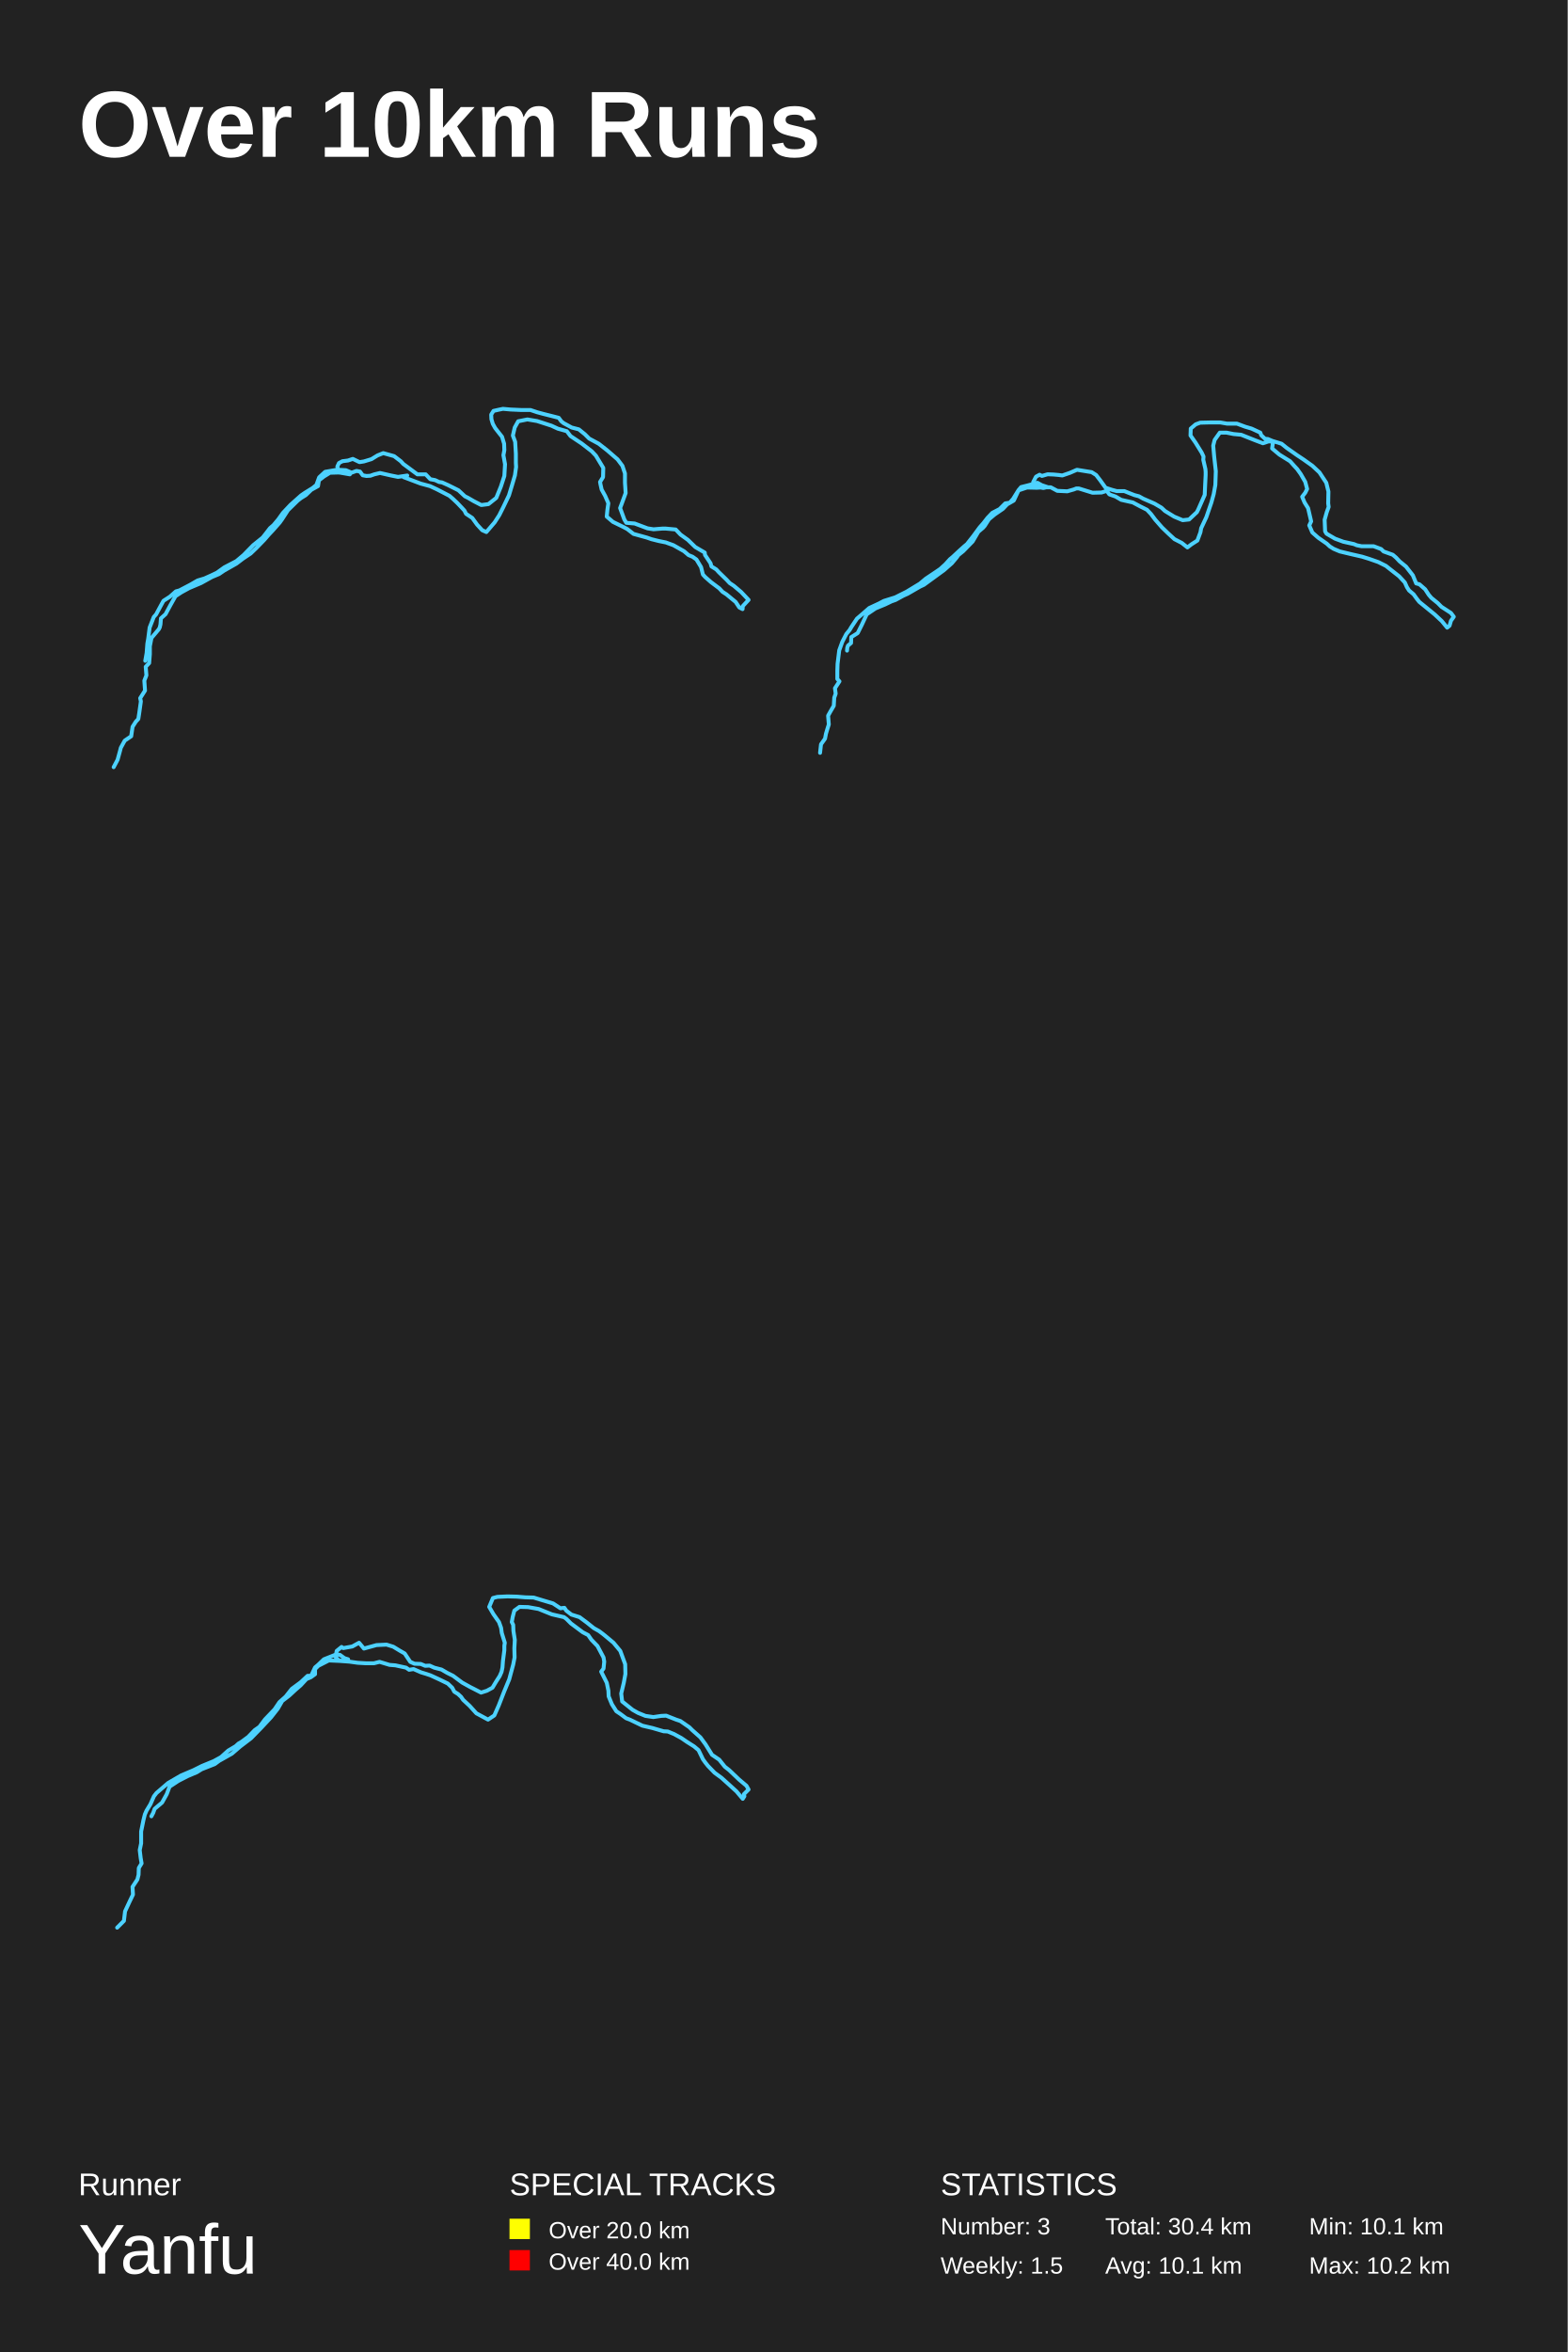
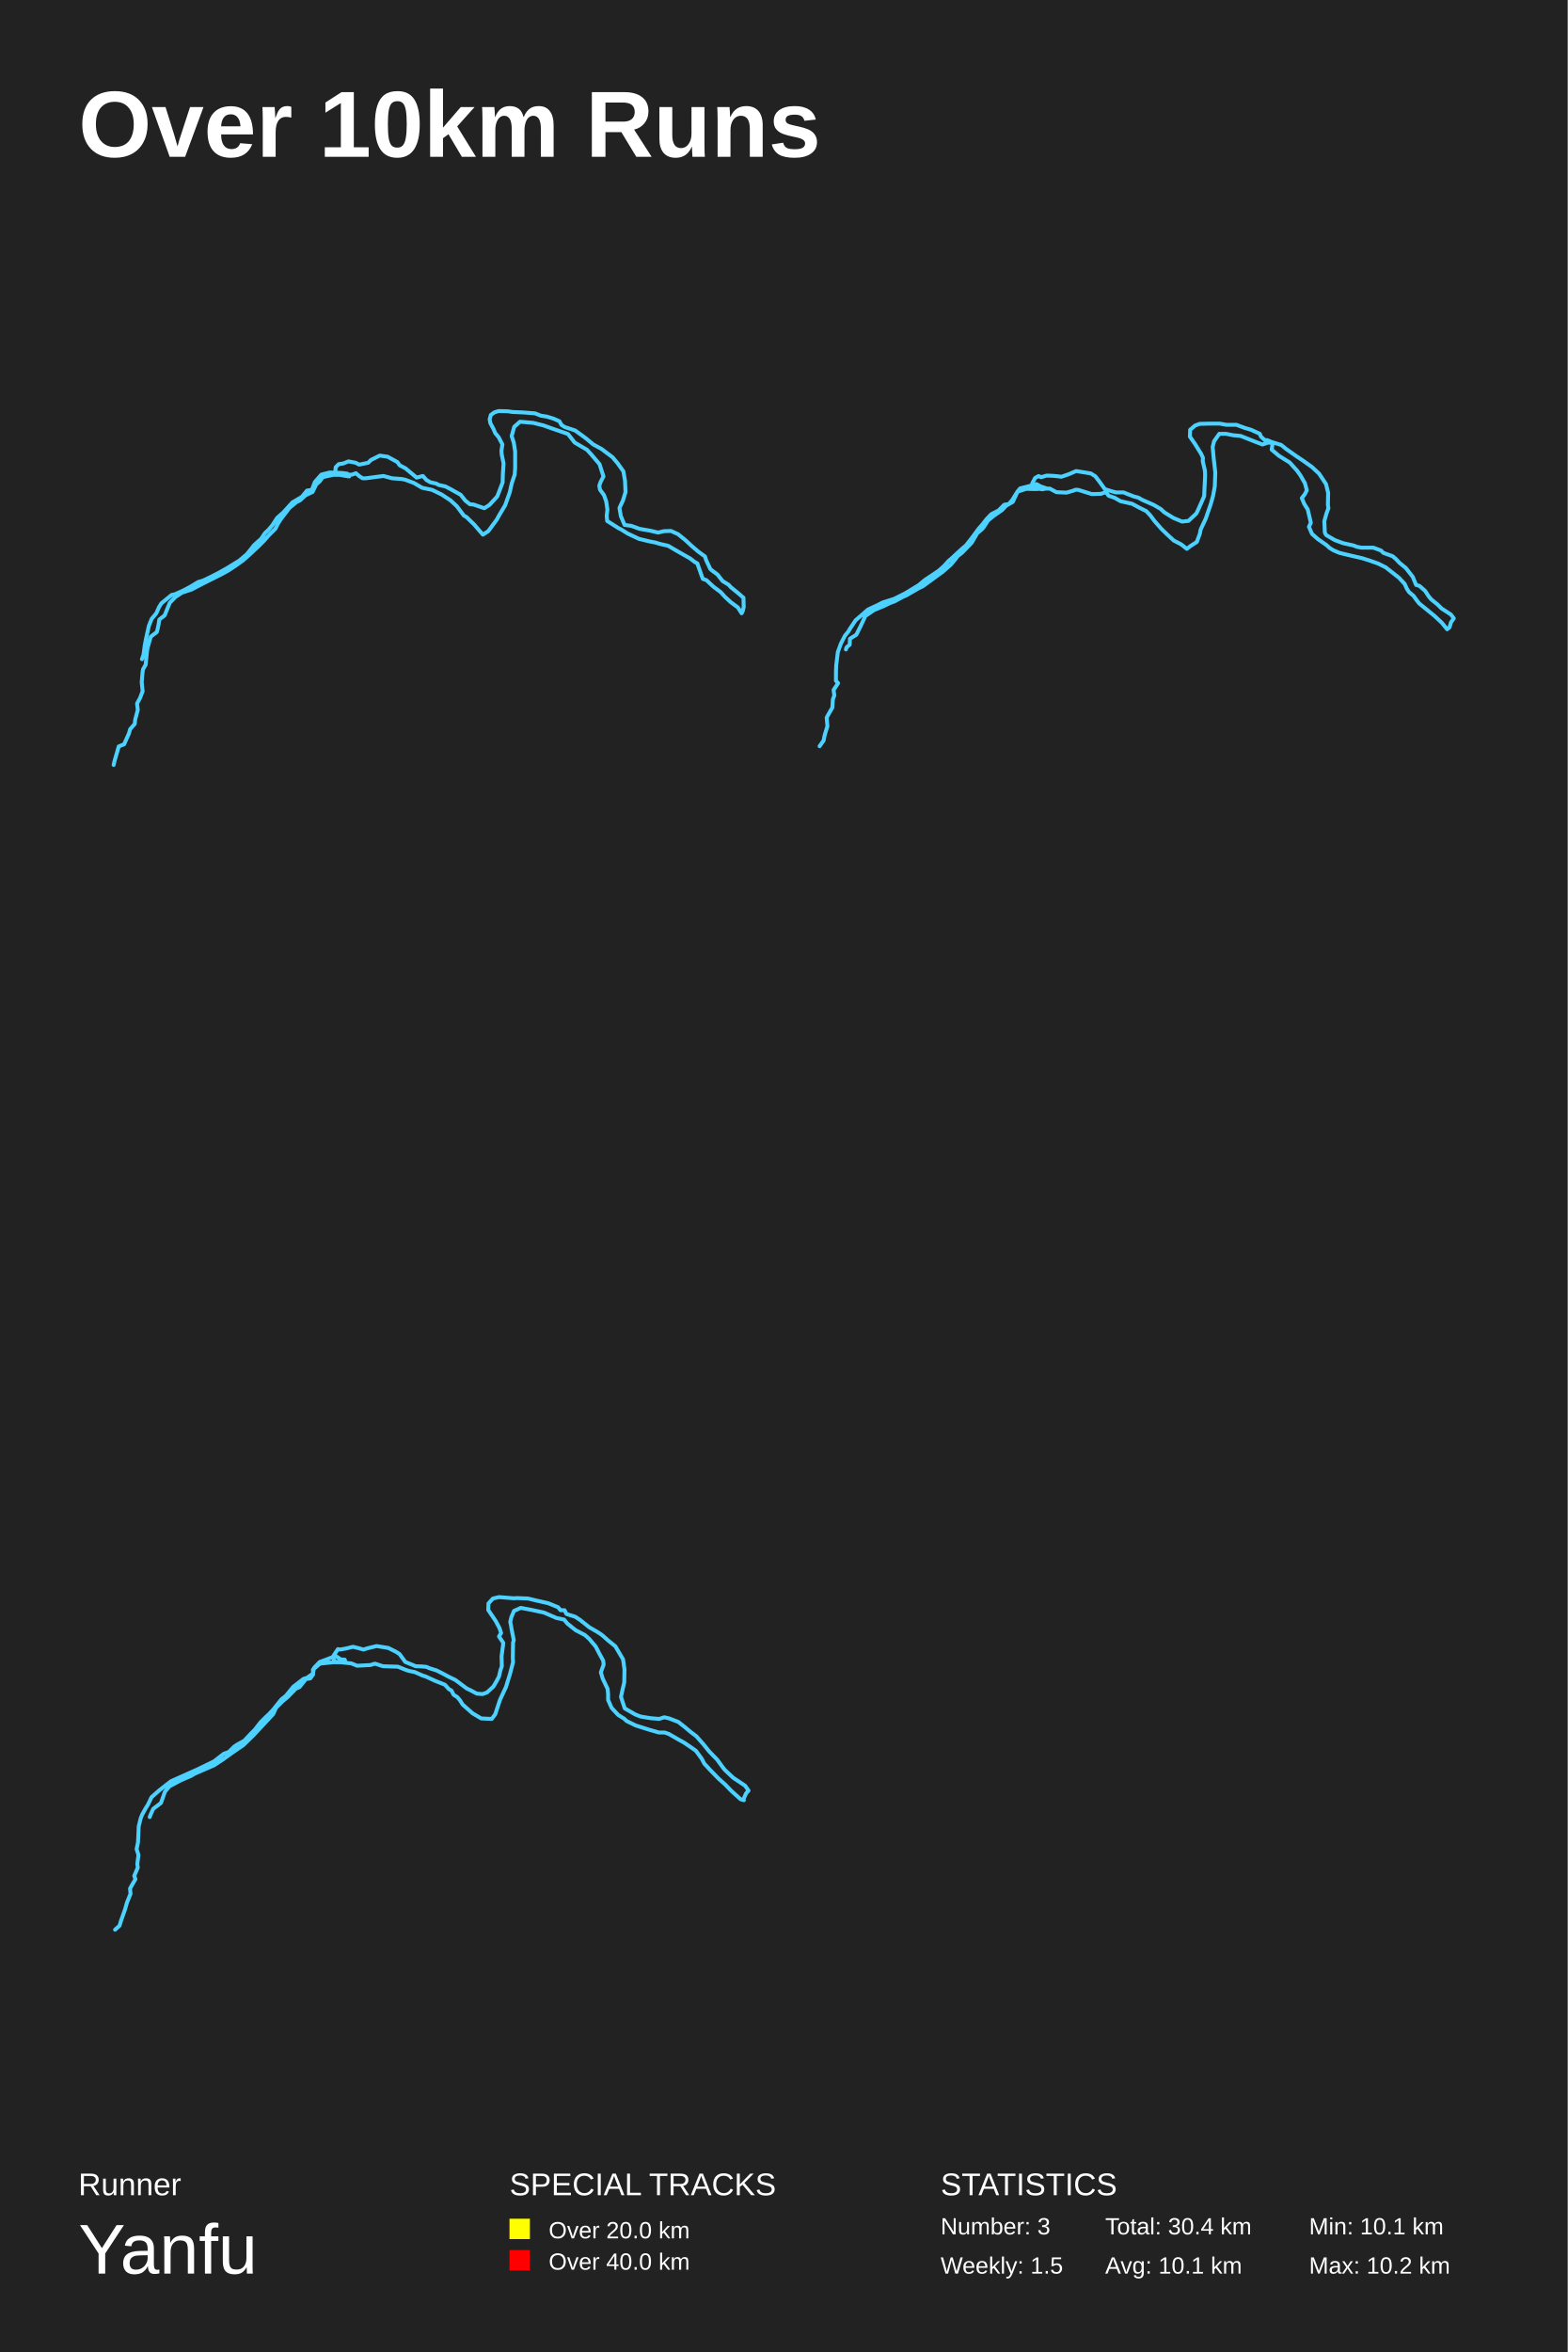
<svg xmlns="http://www.w3.org/2000/svg" baseProfile="full" height="300mm" version="1.1" viewBox="0,0,200,300" width="200mm">
  <defs />
  <rect fill="#222222" height="300" width="200" x="0" y="0" />
  <text fill="#FFFFFF" style="font-size:12px; font-family:Arial; font-weight:bold;" x="10" y="20">Over 10km Runs</text>
  <text fill="#FFFFFF" style="font-size:4px; font-family:Arial" x="10" y="280">Runner</text>
  <text fill="#FFFFFF" style="font-size:9px; font-family:Arial" x="10" y="290">Yanfu</text>
  <text fill="#FFFFFF" style="font-size:4px; font-family:Arial" x="65" y="280">SPECIAL TRACKS</text>
  <rect fill="yellow" height="2.6" width="2.6" x="65" y="283" />
  <text fill="#FFFFFF" style="font-size:3px; font-family:Arial" x="70" y="285.5">Over 20.0 km</text>
  <rect fill="red" height="2.6" width="2.6" x="65" y="287" />
  <text fill="#FFFFFF" style="font-size:3px; font-family:Arial" x="70" y="289.5">Over 40.0 km</text>
  <text fill="#FFFFFF" style="font-size:4px; font-family:Arial" x="120" y="280">STATISTICS</text>
  <text fill="#FFFFFF" style="font-size:3px; font-family:Arial" x="120" y="285">Number: 3</text>
  <text fill="#FFFFFF" style="font-size:3px; font-family:Arial" x="120" y="290">Weekly: 1.5</text>
  <text fill="#FFFFFF" style="font-size:3px; font-family:Arial" x="141" y="285">Total: 30.4 km</text>
  <text fill="#FFFFFF" style="font-size:3px; font-family:Arial" x="141" y="290">Avg: 10.1 km</text>
  <text fill="#FFFFFF" style="font-size:3px; font-family:Arial" x="167" y="285">Min: 10.1 km</text>
  <text fill="#FFFFFF" style="font-size:3px; font-family:Arial" x="167" y="290">Max: 10.2 km</text>
-   <polyline fill="none" opacity="1" points="14.5,97.853 15,96.912 15.324,95.734 15.412,95.381 15.912,94.469 16.736,93.91 16.913,92.703 17.325,92.055 17.648,91.702 17.766,90.937 17.972,89.465 17.884,89.053 18.501,88.082 18.413,86.817 18.678,86.14 18.59,85.051 19.031,84.58 19.119,83.432 19.119,82.431 19.325,81.372 20.267,80.254 20.384,80.018 20.473,79.635 20.532,78.87 21.12,78.34 21.738,77.193 22.385,76.045 23.15,75.545 24.121,75.015 25.651,74.367 27.034,73.602 27.946,73.219 28.593,72.778 30.153,71.895 31.006,71.248 31.977,70.6 32.712,69.894 33.713,68.864 34.301,68.187 34.801,67.657 35.684,66.656 35.978,66.244 36.743,65.067 37.979,63.86 38.391,63.537 39.009,63.154 39.715,62.477 40.568,62.006 40.686,61.27 41.333,60.77 42.098,60.299 43.157,60.27 43.54,60.299 44.835,60.299 45.482,60.064 45.923,60.152 46.276,60.623 46.747,60.711 47.247,60.682 47.747,60.505 48.483,60.329 49.895,60.652 50.778,60.829 51.955,60.652 51.484,60.858 53.661,61.682 54.868,62.006 55.75,62.418 57.339,63.242 57.78,63.625 58.31,64.125 58.928,64.773 59.252,65.126 59.458,65.538 60.252,66.068 60.87,66.921 61.517,67.627 62.047,67.863 63.106,66.627 63.694,65.714 64.224,64.655 64.93,63.183 65.313,61.918 65.695,60.623 65.842,59.563 65.813,59.034 65.813,57.886 65.724,56.355 65.43,55.561 65.666,54.531 66.107,53.736 67.284,53.5 68.52,53.706 70.344,54.295 71.168,54.678 72.315,55.001 72.786,55.62 74.198,56.561 75.493,57.562 76.022,58.121 76.964,59.681 76.934,60.858 76.552,61.476 76.611,61.8 76.758,62.448 77.199,63.242 77.611,64.184 77.493,65.008 77.405,65.891 78.2,66.568 79.524,67.215 80.024,67.48 80.818,68.098 82.525,68.569 83.113,68.775 84.055,69.011 84.937,69.187 85.908,69.541 87.262,70.306 87.85,70.806 88.35,71.012 88.851,71.365 89.439,72.337 89.674,73.278 89.969,73.602 90.704,74.25 91.763,75.044 92.175,75.486 92.675,75.809 93.852,76.781 94.323,77.487 94.735,77.693 94.764,77.31 95.5,76.516 94.558,75.515 93.617,74.72 93.087,74.367 92.705,73.955 91.705,72.984 91.381,72.631 90.763,72.248 90.645,71.836 89.939,70.777 89.91,70.482 88.703,69.776 87.762,68.864 86.82,68.187 86.203,67.539 84.937,67.421 84.496,67.421 83.378,67.51 82.613,67.392 80.965,66.774 79.906,66.686 79.641,66.244 79.112,64.802 79.376,64.096 79.818,62.889 79.73,61.565 79.73,60.387 79.406,59.416 78.788,58.592 77.464,57.444 76.375,56.591 75.169,55.943 74.61,55.384 73.845,54.766 72.933,54.531 71.903,53.971 71.609,53.736 71.285,53.294 70.256,53.03 69.314,52.794 68.549,52.588 67.666,52.294 66.46,52.294 65.136,52.235 64.165,52.147 63.606,52.264 62.959,52.411 62.665,52.882 62.694,53.471 62.871,54.06 63.165,54.589 63.694,55.266 64.047,55.708 64.312,56.591 64.342,57.415 64.224,58.062 64.43,59.21 64.342,60.711 63.9,62.065 63.312,63.507 62.311,64.302 61.399,64.419 60.428,63.919 59.722,63.507 59.31,63.301 58.487,62.536 57.839,62.212 57.192,61.888 56.398,61.535 56.015,61.476 55.515,61.241 54.897,61.123 54.309,60.505 53.573,60.505 53.249,60.505 51.455,59.181 51.131,58.828 50.278,58.18 48.895,57.797 48.159,58.092 47.394,58.563 46.423,58.857 45.864,58.945 45.011,58.533 44.393,58.739 43.687,58.828 43.246,59.063 43.04,59.504 43.157,60.064 43.452,60.299 44.629,60.505 44.805,60.27 44.128,59.975 43.01,59.916 41.48,60.181 40.715,60.888 40.362,61.859 39.892,62.242 38.891,62.86 38.42,63.183 37.067,64.39 36.096,65.42 35.508,66.244 34.89,66.98 34.448,67.363 33.948,68.01 33.507,68.569 32.301,69.541 31.065,70.806 30.153,71.571 28.623,72.366 27.681,73.043 27.005,73.367 26.092,73.779 25.21,74.044 24.239,74.603 22.885,75.309 22.444,75.427 21.679,76.104 20.855,76.633 20.532,77.222 19.914,78.37 19.62,78.694 19.09,80.048 18.913,81.431 18.796,82.108 18.707,83.285 18.531,84.286" stroke="#4DD2FF" stroke-dasharray="none" stroke-linecap="round" stroke-linejoin="round" stroke-width="0.5" />
-   <polyline fill="none" opacity="1" points="108.061,82.985 108.091,82.622 108.182,82.351 108.574,82.019 108.604,81.264 109.419,80.751 109.962,79.664 110.566,78.366 111.683,77.611 112.92,77.098 113.735,76.706 114.248,76.525 115.244,75.981 115.787,75.74 117.356,74.834 117.869,74.592 118.986,73.777 120.434,72.721 121.43,71.845 122.064,71.091 122.275,70.789 122.879,70.306 124.086,69.068 124.81,67.83 125.414,67.317 125.625,67.076 126.168,66.23 126.893,65.627 127.949,64.902 128.492,64.329 129.337,63.846 129.941,62.548 131.027,62.185 132.265,62.215 133.2,62.155 134.045,62.155 134.89,62.608 136.158,62.668 137.003,62.427 137.304,62.306 137.636,62.306 139.387,62.849 140.534,62.819 141.197,62.608 141.529,63.061 142.314,63.332 143.038,63.755 144.517,64.087 145.483,64.6 146.328,65.023 146.841,65.566 147.384,66.291 148.259,67.287 149.074,68.072 149.829,68.766 150.764,69.249 151.488,69.823 152.001,69.43 152.756,68.947 153.148,67.891 153.239,67.378 153.903,65.959 154.537,64.117 154.838,63.031 155.05,61.853 155.11,60.102 154.899,58.231 154.778,56.842 154.959,56.117 155.623,55.182 156.468,55.182 157.373,55.363 158.339,55.453 160.089,56.148 161.115,56.54 161.84,56.299 162.413,56.329 162.292,57.204 163.228,57.989 164.586,58.834 165.099,59.408 165.491,59.831 165.944,60.465 166.518,61.461 166.759,62.366 166.518,62.849 166.125,63.363 166.427,64.087 166.88,64.812 167.272,66.502 167.031,67.015 167.423,67.921 168.177,68.585 169.264,69.34 169.656,69.702 170.139,70.004 170.924,70.336 172.433,70.698 173.76,71 174.636,71.272 175.843,71.694 176.808,72.177 177.804,72.962 178.499,73.506 179.223,74.291 179.494,74.894 179.766,75.317 180.339,75.8 180.732,76.343 181.064,76.766 181.879,77.43 183.025,78.366 183.931,79.211 184.625,80.057 184.927,79.815 185.108,79.181 185.47,78.668 185.108,78.185 183.901,77.4 183.418,76.917 182.603,76.253 182.271,75.86 181.818,75.166 181.094,74.532 180.671,74.411 180.249,73.385 179.374,72.268 178.559,71.604 178.106,71.121 177.684,70.759 176.507,70.336 176.205,70.034 175.239,69.672 173.7,69.672 173.096,69.551 172.734,69.4 171.376,69.098 170.32,68.706 169.234,68.072 169.053,67.77 168.992,66.291 169.264,65.325 169.505,64.661 169.445,64.208 169.475,62.698 169.203,61.581 168.328,60.253 167.423,59.408 166.276,58.593 165.461,58.05 164.133,57.114 163.5,56.6 162.323,56.238 161.749,55.997 161.387,55.967 160.904,55.514 160.784,55.182 159.667,54.668 158.852,54.427 157.796,54.034 156.528,54.034 155.683,53.884 154.355,53.884 153.118,53.914 152.545,54.125 151.911,54.668 151.881,55.544 152.515,56.45 153.299,57.717 153.541,58.231 153.51,58.653 153.782,59.831 153.812,60.193 153.812,60.585 153.752,61.793 153.692,63.121 152.877,64.963 152.696,65.325 151.7,66.261 150.885,66.351 149.798,65.898 148.621,65.174 148.169,64.751 147.294,64.238 146.75,63.997 145.845,63.604 145.302,63.302 144.728,63.151 144.034,62.88 143.431,62.638 142.465,62.638 141.892,62.487 141.047,62.215 140.352,61.249 139.839,60.585 139.266,60.223 138.33,60.072 137.395,59.921 136.49,60.314 135.524,60.646 135.071,60.585 134.407,60.525 133.653,60.495 132.928,60.706 132.627,60.555 132.174,60.797 131.812,61.491 132.083,62.065 133.11,62.246 133.623,62.125 132.898,61.883 132.355,61.581 131.118,61.914 130.273,62.125 129.941,62.517 129.247,63.634 128.824,64.117 128.251,64.208 127.526,64.932 126.591,65.415 125.987,66.049 125.444,66.744 124.991,67.257 124.146,68.404 123.362,69.4 123.03,69.672 122.426,70.215 121.551,71.03 121.189,71.332 120.615,71.966 119.952,72.57 119.378,72.962 118.111,73.808 117.356,74.442 115.666,75.468 114.218,76.192 112.769,76.645 112.135,76.977 110.898,77.551 110.174,78.185 109.329,78.909 108.604,79.996 108.393,80.358 107.971,80.872 107.458,81.868 107.065,82.955 106.854,84.675 106.824,85.581 106.824,86.607 107.095,86.909 106.522,87.785 106.613,88.479 106.431,88.992 106.371,90.019 105.949,90.743 105.647,91.286 105.737,92.403 105.556,92.977 105.375,93.581 105.254,94.215 104.741,94.939 104.621,96.026" stroke="#4DD2FF" stroke-dasharray="none" stroke-linecap="round" stroke-linejoin="round" stroke-width="0.5" />
-   <polyline fill="none" opacity="1" points="19.312,231.67 19.55,231.225 19.728,230.72 20.678,229.917 21.272,228.848 21.629,227.897 22.757,227.154 23.975,226.53 25.104,226.055 25.728,225.669 27.391,225.015 27.955,224.599 29.589,223.678 30.658,222.757 32.025,221.717 33.302,220.41 34.579,219.043 35.441,217.943 36.005,216.963 36.896,216.28 37.698,215.537 38.351,214.972 39.094,214.17 39.658,213.932 40.193,213.546 40.193,212.892 40.609,212.476 41.946,211.793 43.312,211.853 44.559,211.942 45.629,212.09 46.639,212.15 47.708,212.15 48.421,211.971 49.698,212.358 50.441,212.417 51.807,212.714 52.193,212.982 52.757,212.892 53.708,213.308 54.391,213.516 54.926,213.695 56.084,214.229 57.124,214.735 57.688,215.269 57.955,215.774 58.431,216.072 58.817,216.428 59.084,216.814 59.916,217.587 60.777,218.538 62.262,219.34 63.064,218.805 63.629,217.527 64.312,215.774 64.965,214.2 65.47,212.328 65.649,211.407 65.619,210.248 65.678,209.178 65.5,208.02 65.47,207.247 65.292,206.891 65.411,206.237 65.619,205.435 66.272,204.959 67.371,204.989 68.708,205.227 70.401,205.91 71.946,206.267 72.272,206.504 72.837,207.069 74.351,208.198 75.035,208.554 75.45,209.149 76.223,209.951 76.995,211.407 77.084,211.942 76.995,212.833 76.698,213.219 77.411,214.645 77.619,215.656 77.649,216.369 78.064,217.379 78.629,218.27 79.163,218.627 79.876,219.162 80.351,219.34 81.955,220.112 83.233,220.41 84.658,220.826 85.193,220.855 85.995,221.182 86.916,221.687 87.658,222.192 88.55,222.757 89.114,223.232 89.678,224.391 89.975,224.807 90.332,225.253 91.163,226.114 92.054,226.768 92.975,227.6 93.955,228.491 94.757,229.442 94.965,229.115 94.906,228.848 95.5,228.253 95.233,227.778 94.282,226.976 93.035,225.787 92.47,225.342 91.757,224.45 90.837,223.826 90.005,222.489 89.351,221.598 88.312,220.677 87.955,220.32 86.797,219.518 86.262,219.34 84.985,218.835 84.361,218.865 83.351,219.013 82.342,218.865 81.391,218.478 80.708,218.092 79.371,217.022 79.252,216.012 79.579,214.645 79.787,213.516 79.757,212.268 79.134,210.575 78.272,209.535 77.203,208.644 76.906,208.406 76.431,208.049 75.748,207.663 74.856,206.95 73.936,206.267 72.896,205.94 72.243,205.435 72.005,205.078 71.5,205.138 70.55,204.514 69.153,204.098 68.084,203.771 67.015,203.741 65.916,203.652 64.757,203.622 63.45,203.682 62.886,203.83 62.411,204.959 62.946,205.88 63.658,206.891 63.926,207.633 64.015,208.287 64.282,209.149 64.401,209.535 64.342,209.921 64.342,210.486 64.163,211.882 64.104,212.684 63.985,213.249 63.748,213.784 63.272,214.527 62.827,215.269 62.114,215.656 61.371,215.893 60.391,215.388 60.035,215.21 58.965,214.616 57.807,213.754 57.035,213.368 56.322,212.952 55.401,212.714 54.807,212.447 54.243,212.476 53.678,212.239 52.876,212.209 52.342,211.971 51.629,210.902 51.005,210.545 50.173,210.04 49.312,209.773 48.035,209.832 46.847,210.159 46.431,210.278 45.807,209.535 44.946,210.01 43.787,210.218 43.579,210.07 42.955,210.575 42.807,211.347 43.223,211.793 44.203,211.882 44.411,211.645 43.936,211.496 43.371,211.08 42.896,211.021 41.322,211.645 40.579,212.358 40.193,212.684 39.688,213.754 39.243,213.754 38.351,214.586 37.223,215.418 36.45,216.398 35.649,217.112 35.025,218.033 34.46,218.627 33.807,219.31 33.094,220.261 32.5,220.677 31.668,221.539 30.866,222.133 30.421,222.4 30.064,222.727 29.114,223.292 28.193,224.124 27.272,224.629 25.757,225.253 24.688,225.787 23.084,226.471 21.45,227.422 19.965,228.699 19.639,229.115 19.193,230.125 18.688,230.957 18.48,231.433 18.302,232.146 18.153,232.889 18.005,233.602 18.005,235.117 17.827,235.979 17.946,236.989 18.064,237.672 17.708,238.266 17.678,239.128 17.53,239.722 16.906,240.673 16.965,241.654 16.55,242.515 15.955,243.793 15.807,245.011 15.45,245.368 14.946,245.873" stroke="#4DD2FF" stroke-dasharray="none" stroke-linecap="round" stroke-linejoin="round" stroke-width="0.5" />
+   <polyline fill="none" opacity="1" points="14.5,97.571 14.618,97.038 14.914,96.033 15.151,95.204 15.831,94.938 16.452,93.548 16.6,93.015 17.191,92.335 17.25,91.773 17.576,90.56 17.487,89.732 17.871,89.022 18.197,88.164 18.078,87.01 18.197,85.649 18.256,85.354 18.581,84.792 18.758,83.046 18.818,82.662 19.232,81.212 20.001,80.621 20.089,80.325 20.237,79.615 20.326,79.023 21.006,78.491 21.657,76.893 22.366,76.154 23.224,75.592 24.407,75.207 26.004,74.379 27.423,73.669 28.133,73.314 29.109,72.781 30.055,72.16 31.002,71.48 31.741,70.829 32.983,69.675 33.663,68.995 34.255,68.315 35.142,67.427 35.467,66.776 35.852,66.185 36.916,64.794 37.803,64.055 38.277,63.818 38.986,63.167 39.873,62.753 40.347,61.777 40.79,61.392 41.175,60.86 42.535,60.564 43.067,60.564 44.221,60.564 44.93,60.535 45.404,60.357 45.847,60.742 46.261,61.008 46.646,61.008 47.326,60.919 47.769,60.86 48.923,60.712 50.017,61.008 51.229,61.097 51.673,61.185 52.797,61.6 53.861,62.221 55.133,62.487 56.346,63.079 57.469,63.818 57.854,64.173 58.268,64.558 58.83,65.297 59.185,65.771 59.51,65.948 60.486,66.895 61.196,67.723 61.61,68.196 62.29,67.753 63.384,66.273 63.62,65.83 64.449,64.439 65.04,62.783 65.277,61.688 65.661,60.535 65.72,59.706 65.72,58.375 65.72,57.576 65.543,56.452 65.277,55.624 65.602,54.441 66.341,53.79 68.027,53.938 69.328,54.263 70.57,54.707 71.783,55.121 72.463,55.358 73.32,56.452 74.888,57.369 75.479,58.02 76.485,59.203 76.987,60.771 76.633,61.452 76.455,61.954 76.544,62.457 77.047,63.138 77.342,63.966 77.49,65.001 77.401,65.8 77.461,66.451 78.91,67.368 79.265,67.545 80.063,68.048 81.512,68.729 82.843,69.054 83.612,69.202 84.203,69.38 85.238,69.616 86.451,70.326 87.545,70.947 88.018,71.214 88.639,71.687 88.964,71.864 89.556,73.551 89.674,73.846 90.118,73.994 91.005,74.823 91.951,75.533 92.484,76.124 93.223,76.805 94.14,77.485 94.613,78.224 94.761,77.929 94.879,77.426 94.849,76.242 94.199,75.68 93.252,74.911 92.957,74.586 92.188,74.113 91.537,73.284 90.857,72.781 90.62,72.574 90.088,71.45 89.94,70.977 89.083,70.356 88.284,69.675 87.456,68.906 86.51,68.137 85.593,67.723 84.676,67.753 83.967,67.93 82.961,67.693 81.601,67.457 80.536,67.072 79.679,66.954 79.205,65.83 79.028,64.794 79.472,63.848 79.797,62.783 79.738,61.333 79.531,60.12 78.791,59.085 78.141,58.316 76.721,57.251 75.686,56.689 74.799,55.949 74.326,55.594 73.38,54.914 72.049,54.47 71.635,54.204 71.369,53.731 70.629,53.405 69.772,53.139 69.003,53.021 68.263,52.725 66.726,52.607 65.365,52.547 64.803,52.459 63.591,52.429 63.059,52.607 62.615,52.932 62.467,53.494 62.556,53.967 62.94,54.677 63.177,55.239 63.62,55.772 64.094,56.689 63.975,57.488 64.005,57.961 64.242,59.115 64.153,60.446 64.123,61.54 63.443,63.315 62.438,64.41 61.787,64.824 60.397,64.351 59.953,64.321 59.362,63.848 58.771,63.108 57.972,62.664 57.499,62.398 56.819,62.043 55.991,61.866 55.665,61.688 54.896,61.511 54.394,61.215 53.95,60.712 53.152,60.919 51.732,59.736 50.993,59.351 50.697,58.937 49.455,58.257 48.45,58.109 47.326,58.671 46.971,59.026 45.818,59.263 45.374,59.026 44.457,58.848 43.807,59.115 43.215,59.203 42.831,59.588 42.772,60.12 43.008,60.505 43.807,60.653 44.546,60.771 44.309,60.416 43.629,60.327 42.062,60.268 40.997,60.535 40.169,61.481 39.785,62.487 39.164,62.576 38.513,63.374 37.301,64.084 36.177,65.327 35.349,66.066 34.757,66.983 34.255,67.575 33.811,67.989 33.308,68.729 32.421,69.527 31.504,70.681 30.528,71.509 28.932,72.486 27.926,73.048 27.128,73.462 25.915,74.053 25.294,74.231 24.318,74.823 23.313,75.355 22.307,75.799 21.893,75.887 20.592,76.952 20.296,77.426 19.941,78.224 19.35,78.934 18.995,79.822 18.64,81.419 18.463,82.336 18.315,83.49 18.108,84.082" stroke="#4DD2FF" stroke-dasharray="none" stroke-linecap="round" stroke-linejoin="round" stroke-width="0.5" />
+   <polyline fill="none" opacity="1" points="107.918,82.836 108.009,82.564 108.402,82.231 108.432,81.475 109.249,80.96 109.793,79.871 110.398,78.57 111.517,77.814 112.757,77.299 113.574,76.906 114.088,76.725 115.086,76.18 115.631,75.938 117.204,75.03 117.718,74.788 118.837,73.971 120.289,72.912 121.287,72.035 121.922,71.279 122.134,70.976 122.739,70.492 123.948,69.251 124.674,68.011 125.279,67.497 125.491,67.255 126.035,66.407 126.761,65.802 127.82,65.076 128.364,64.501 129.211,64.017 129.816,62.716 130.905,62.353 132.145,62.383 133.083,62.323 133.93,62.323 134.777,62.777 136.047,62.837 136.894,62.595 137.196,62.474 137.529,62.474 139.283,63.019 140.433,62.989 141.098,62.777 141.431,63.231 142.217,63.503 142.943,63.926 144.425,64.259 145.393,64.774 146.24,65.197 146.754,65.742 147.299,66.468 148.176,67.466 148.993,68.253 149.749,68.949 150.686,69.433 151.412,70.008 151.926,69.615 152.683,69.13 153.076,68.072 153.167,67.557 153.832,66.135 154.467,64.29 154.77,63.2 154.981,62.02 155.042,60.266 154.83,58.39 154.709,56.998 154.891,56.272 155.556,55.334 156.403,55.334 157.31,55.515 158.278,55.606 160.032,56.302 161.061,56.695 161.787,56.453 162.361,56.484 162.24,57.361 163.178,58.148 164.539,58.995 165.053,59.57 165.447,59.993 165.9,60.629 166.475,61.627 166.717,62.535 166.475,63.019 166.082,63.533 166.384,64.259 166.838,64.985 167.231,66.68 166.989,67.194 167.382,68.102 168.139,68.767 169.227,69.524 169.621,69.887 170.105,70.189 170.891,70.522 172.403,70.885 173.734,71.188 174.611,71.46 175.821,71.884 176.789,72.368 177.787,73.154 178.483,73.699 179.209,74.486 179.481,75.091 179.753,75.514 180.328,75.998 180.721,76.543 181.054,76.967 181.87,77.632 183.02,78.57 183.927,79.417 184.623,80.264 184.925,80.022 185.107,79.387 185.47,78.873 185.107,78.389 183.897,77.602 183.413,77.118 182.596,76.452 182.264,76.059 181.81,75.363 181.084,74.728 180.661,74.607 180.237,73.578 179.36,72.459 178.543,71.793 178.09,71.309 177.666,70.946 176.487,70.522 176.184,70.22 175.216,69.857 173.674,69.857 173.069,69.736 172.706,69.584 171.345,69.282 170.286,68.888 169.197,68.253 169.016,67.95 168.955,66.468 169.227,65.5 169.469,64.834 169.409,64.38 169.439,62.868 169.167,61.748 168.29,60.417 167.382,59.57 166.233,58.753 165.416,58.208 164.086,57.27 163.45,56.756 162.271,56.393 161.696,56.151 161.333,56.121 160.849,55.667 160.728,55.334 159.609,54.82 158.792,54.578 157.734,54.184 156.463,54.184 155.617,54.033 154.286,54.033 153.046,54.063 152.471,54.275 151.836,54.82 151.805,55.697 152.441,56.605 153.227,57.875 153.469,58.39 153.439,58.813 153.711,59.993 153.741,60.356 153.741,60.75 153.681,61.96 153.62,63.291 152.804,65.137 152.622,65.5 151.624,66.438 150.807,66.528 149.718,66.075 148.539,65.349 148.085,64.925 147.208,64.411 146.664,64.169 145.756,63.775 145.212,63.473 144.637,63.321 143.941,63.049 143.336,62.807 142.369,62.807 141.794,62.656 140.947,62.383 140.251,61.415 139.737,60.75 139.162,60.387 138.225,60.235 137.287,60.084 136.38,60.477 135.412,60.81 134.958,60.75 134.293,60.689 133.537,60.659 132.811,60.871 132.508,60.719 132.055,60.961 131.692,61.657 131.964,62.232 132.992,62.414 133.506,62.293 132.78,62.051 132.236,61.748 130.996,62.081 130.149,62.293 129.816,62.686 129.121,63.805 128.697,64.29 128.122,64.38 127.397,65.106 126.459,65.591 125.854,66.226 125.31,66.922 124.856,67.436 124.009,68.586 123.223,69.584 122.89,69.857 122.285,70.401 121.408,71.218 121.045,71.521 120.47,72.156 119.805,72.761 119.23,73.154 117.96,74.002 117.204,74.637 115.51,75.666 114.058,76.392 112.606,76.846 111.971,77.178 110.731,77.753 110.005,78.389 109.158,79.115 108.432,80.204 108.22,80.567 107.797,81.081 107.283,82.08 106.889,83.169 106.678,84.894 106.647,85.801 106.647,86.83 106.92,87.132 106.345,88.01 106.436,88.706 106.254,89.22 106.194,90.249 105.77,90.975 105.468,91.52 105.559,92.639 105.377,93.214 105.196,93.819 105.075,94.454 104.56,95.18" stroke="#4DD2FF" stroke-dasharray="none" stroke-linecap="round" stroke-linejoin="round" stroke-width="0.5" />
+   <polyline fill="none" opacity="1" points="19.1,231.767 19.219,231.438 19.548,230.721 20.533,229.974 21.041,228.54 21.608,227.853 23.072,227.076 24.386,226.509 24.834,226.24 26.208,225.642 27.313,225.164 28.358,224.477 29.732,223.491 31.046,222.595 32.331,221.34 33.585,219.996 34.84,218.651 35.228,217.815 36.004,217.038 36.721,216.44 37.737,215.395 38.215,215.186 39.021,214.17 39.588,214.08 39.947,213.572 39.917,212.975 40.813,212.198 42.515,212.019 43.412,212.019 44.815,212.168 45.562,212.467 47.264,212.377 47.832,212.198 48.847,212.527 49.654,212.557 50.759,212.586 51.715,212.975 52.163,213.124 52.909,213.274 53.925,213.722 54.313,213.841 55.478,214.379 56.762,214.887 57.27,215.455 57.598,215.634 57.867,216.172 58.345,216.47 58.674,216.859 59.032,217.426 60.287,218.532 61.392,219.189 62.736,219.249 63.184,218.651 63.781,216.829 64.558,215.156 65.065,213.513 65.454,212.019 65.424,211.421 65.454,209.539 65.543,209.181 65.274,207.836 65.185,207.298 65.095,206.88 65.244,206.253 65.573,205.476 66.439,205.087 67.723,205.327 69.396,205.685 70.979,206.372 71.965,206.581 72.383,207.089 73.428,207.926 74.623,208.553 75.16,209.031 75.997,210.017 76.475,210.943 76.952,211.81 77.012,212.318 76.654,213.303 76.893,214.11 77.52,215.425 77.58,216.082 77.58,216.829 78.028,217.845 78.864,218.741 79.67,219.249 79.939,219.518 81.104,220.085 82.806,220.623 84.061,220.982 84.778,220.982 85.315,221.161 86.45,221.818 87.257,222.266 87.884,222.685 88.78,223.312 89.527,224.328 89.855,224.955 90.243,225.373 90.512,225.672 91.677,226.867 92.513,227.614 93.29,228.421 94.485,229.496 94.903,229.616 94.813,229.556 95.201,228.72 95.5,228.391 95.052,227.764 93.529,226.748 92.513,225.792 92.304,225.553 91.498,224.447 90.482,223.402 89.736,222.475 88.84,221.46 88.123,220.922 87.376,220.295 86.54,219.637 85.375,219.189 84.748,219.04 84.091,219.249 83.015,219.159 81.731,218.95 81.044,218.681 79.7,217.904 79.222,216.44 79.402,215.604 79.64,214.588 79.67,212.945 79.491,211.66 78.506,209.987 77.58,209.24 76.982,208.703 76.684,208.464 76.176,208.135 75.19,207.567 74.025,206.641 73.398,206.223 72.263,205.864 72.024,205.386 71.517,205.386 71.188,204.998 69.934,204.49 68.47,204.161 67.365,203.892 65.931,203.833 65.573,203.863 63.662,203.713 62.885,203.892 62.317,204.52 62.288,205.356 63.243,206.761 63.721,207.657 63.93,208.284 63.662,208.732 64.199,209.539 64.169,209.927 64.11,210.316 63.99,211.272 64.02,212.527 63.841,213.064 63.662,213.841 63.333,214.469 62.945,215.126 62.138,215.873 61.571,216.082 60.824,216.022 59.988,215.574 59.54,215.365 58.106,214.289 57.18,213.841 56.463,213.453 55.687,213.064 54.731,212.766 54.433,212.616 53.835,212.557 53.029,212.527 52.461,212.288 51.715,211.989 50.968,210.973 50.55,210.704 49.534,210.196 48.041,209.957 46.816,210.256 46.368,210.405 45.861,210.256 45.024,210.047 44.188,210.256 43.382,210.405 43.113,210.346 42.456,211.332 42.695,211.929 43.322,212.019 44.098,212.049 43.979,211.69 43.471,211.66 42.814,211.212 41.829,211.601 40.783,211.989 40.066,212.736 39.917,213.483 39.14,214.021 38.722,214.14 37.408,215.156 36.482,216.291 35.885,216.769 34.84,218.084 34.272,218.681 33.914,219.01 33.227,219.697 32.51,220.623 32.002,221.131 31.166,222.027 30.24,222.535 29.852,222.804 29.195,223.461 28.538,223.7 27.313,224.656 26.029,225.284 25.163,225.702 23.49,226.449 21.817,227.196 20.324,228.361 19.338,229.228 18.861,230.213 18.592,230.632 18.114,231.498 17.935,231.976 17.696,232.962 17.666,233.739 17.606,234.994 17.427,235.86 17.666,236.607 17.517,237.742 17.576,238.22 17.128,239.266 17.278,239.684 16.591,240.879 16.65,241.566 16.202,242.672 15.934,243.598 15.456,244.942 15.247,245.63 14.679,246.137" stroke="#4DD2FF" stroke-dasharray="none" stroke-linecap="round" stroke-linejoin="round" stroke-width="0.5" />
</svg>
